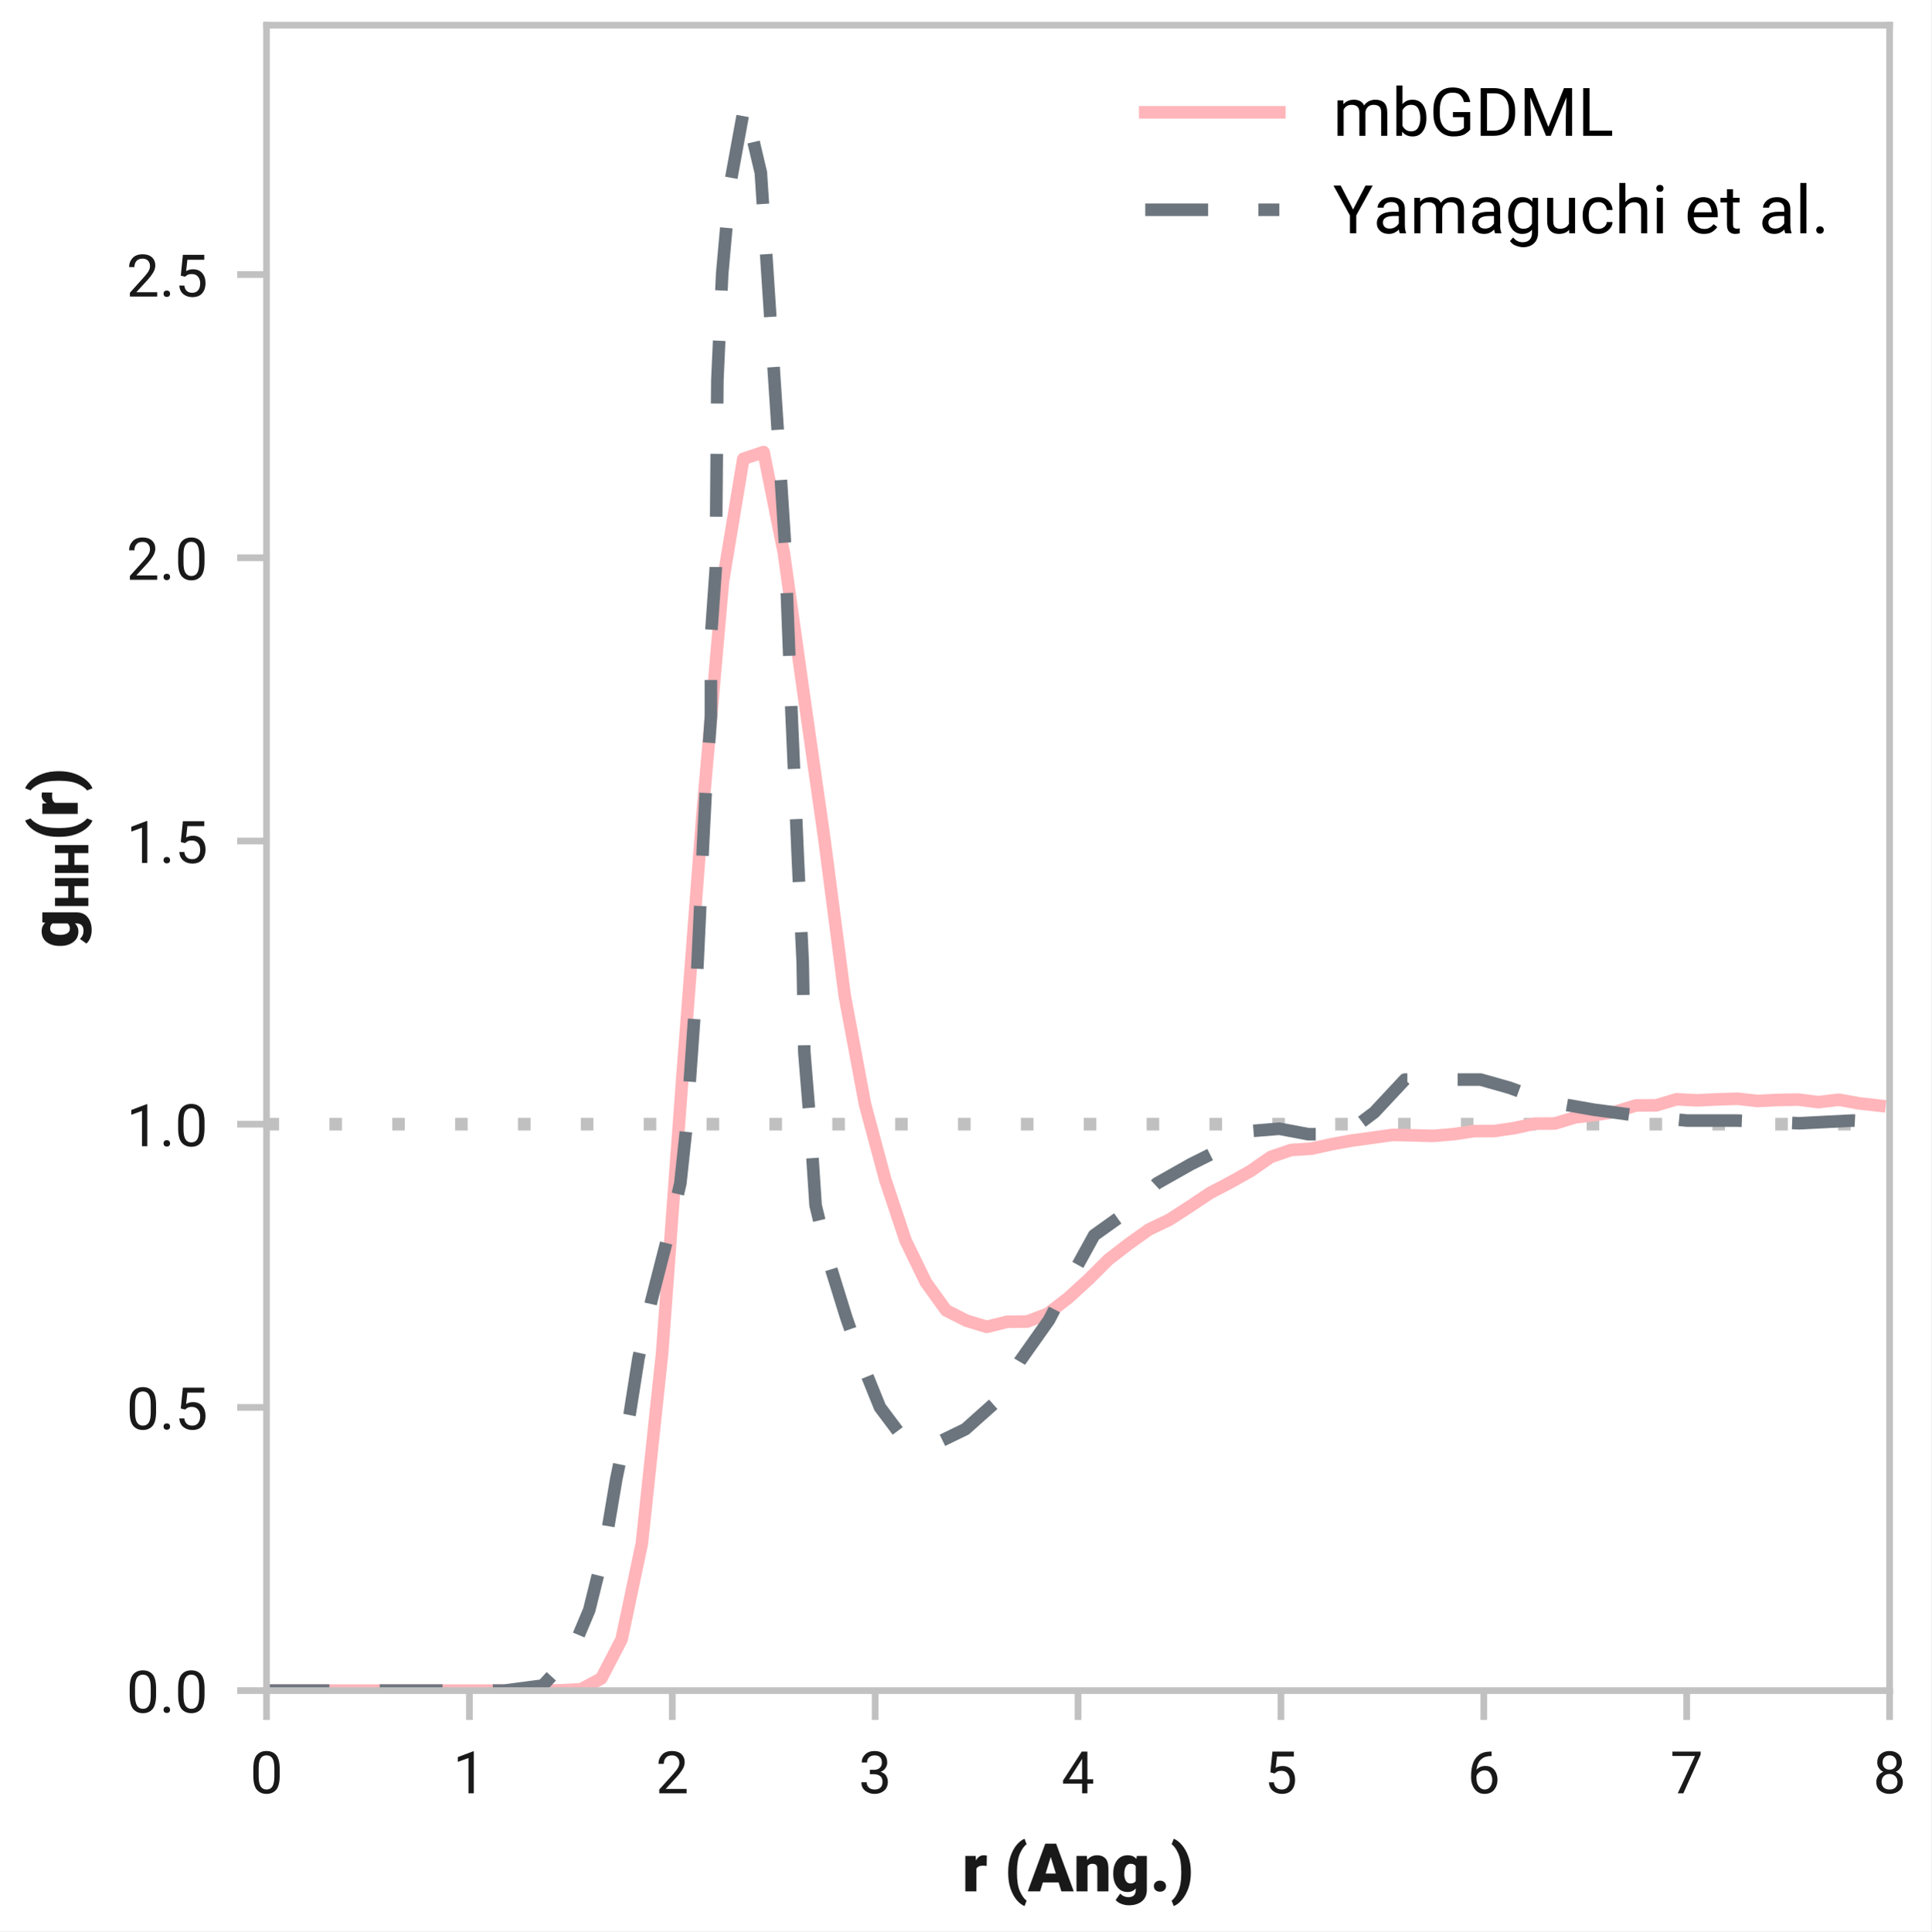
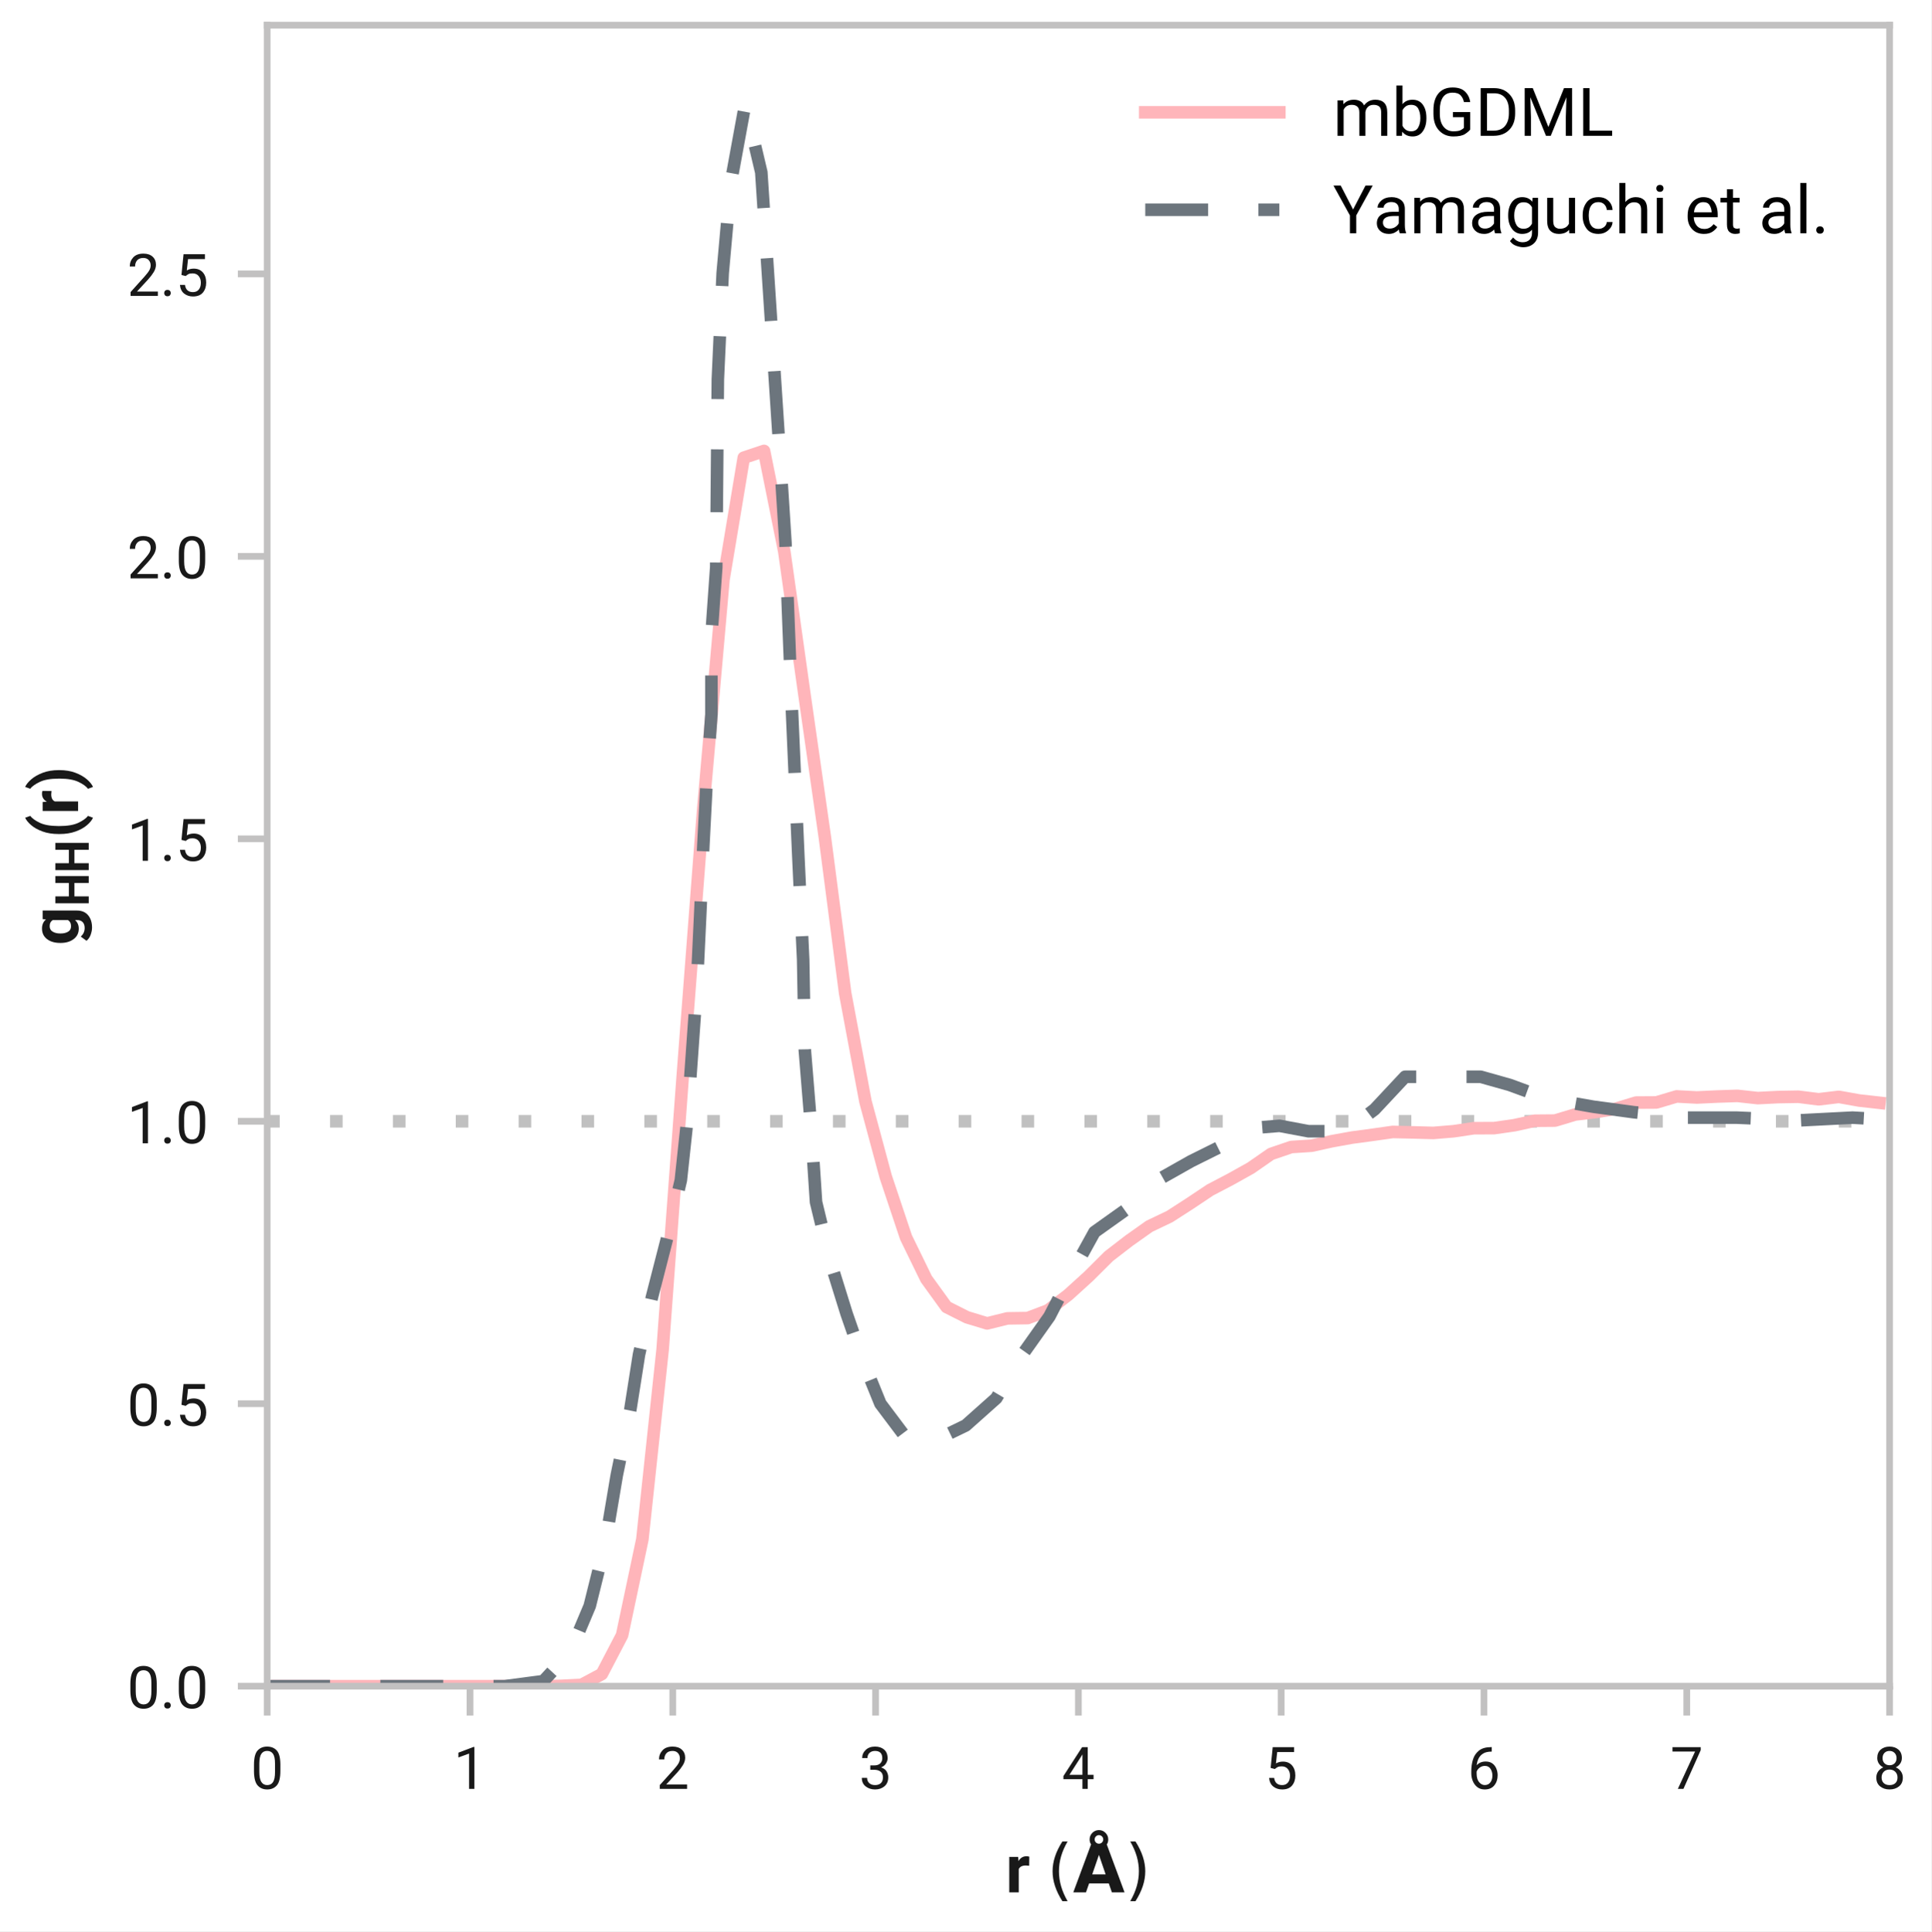
<svg xmlns="http://www.w3.org/2000/svg" xmlns:xlink="http://www.w3.org/1999/xlink" width="230.4pt" height="230.4pt" viewBox="0 0 230.4 230.4" version="1.1">
  <defs>
    <style type="text/css">*{stroke-linejoin: round; stroke-linecap: butt}</style>
  </defs>
  <g id="figure_1">
    <g id="patch_1">
      <path d="M 0 230.4  L 230.4 230.4  L 230.4 0  L 0 0  z " style="fill: #ffffff" />
    </g>
    <g id="axes_1">
      <g id="patch_2">
-         <path d="M 31.795 201.697  L 225.433 201.697  L 225.433 3  L 31.795 3  z " style="fill: #ffffff" />
+         <path d="M 31.875 201.168  L 225.433 201.168  L 225.433 3  L 31.875 3  z " style="fill: #ffffff" />
      </g>
      <g id="line2d_1">
-         <path d="M 31.795 134.12  L 225.433 134.12  " clip-path="url(#p59ae3fd257)" style="fill: none; stroke-dasharray: 1.5,6; stroke-dashoffset: 0; stroke: #c0c0c0; stroke-width: 1.5" />
+         <path d="M 31.875 133.771  L 225.433 133.771  " clip-path="url(#pe5e6b69cca)" style="fill: none; stroke-dasharray: 1.5,6; stroke-dashoffset: 0; stroke: #c0c0c0; stroke-width: 1.5" />
      </g>
      <g id="line2d_2">
-         <path d="M 33.005 201.697  L 35.426 201.697  L 37.846 201.697  L 40.267 201.697  L 42.687 201.697  L 45.108 201.697  L 47.528 201.697  L 49.948 201.697  L 52.369 201.697  L 54.789 201.697  L 57.21 201.697  L 59.63 201.697  L 62.051 201.697  L 64.471 201.697  L 66.892 201.658  L 69.312 201.54  L 71.733 200.245  L 74.153 195.591  L 76.574 184.133  L 78.994 161.4  L 81.415 128.437  L 83.835 96.8  L 86.256 69.314  L 88.676 54.742  L 91.096 53.932  L 93.517 65.983  L 95.937 83.218  L 98.358 100.168  L 100.778 118.797  L 103.199 131.748  L 105.619 140.752  L 108.04 148.005  L 110.46 152.984  L 112.881 156.338  L 115.301 157.562  L 117.722 158.299  L 120.142 157.697  L 122.563 157.662  L 124.983 156.742  L 127.404 154.881  L 129.824 152.68  L 132.244 150.265  L 134.665 148.397  L 137.085 146.677  L 139.506 145.518  L 141.926 143.954  L 144.347 142.335  L 146.767 141.066  L 149.188 139.711  L 151.608 138.026  L 154.029 137.199  L 156.449 137.041  L 158.87 136.507  L 161.29 136.068  L 163.711 135.741  L 166.131 135.396  L 168.552 135.448  L 170.972 135.515  L 173.393 135.313  L 175.813 134.95  L 178.233 134.939  L 180.654 134.591  L 183.074 134.057  L 185.495 134.037  L 187.915 133.307  L 190.336 133.018  L 192.756 132.625  L 195.177 131.883  L 197.597 131.869  L 200.018 131.147  L 202.438 131.276  L 204.859 131.161  L 207.279 131.082  L 209.7 131.35  L 212.12 131.226  L 214.541 131.184  L 216.961 131.491  L 219.381 131.201  L 221.802 131.635  L 224.222 131.907  " clip-path="url(#p59ae3fd257)" style="fill: none; stroke: #ffb5ba; stroke-width: 1.5; stroke-linecap: square" />
+         <path d="M 33.085 201.168  L 35.504 201.168  L 37.924 201.168  L 40.343 201.168  L 42.763 201.168  L 45.182 201.168  L 47.601 201.168  L 50.021 201.168  L 52.44 201.168  L 54.86 201.168  L 57.279 201.168  L 59.699 201.168  L 62.118 201.168  L 64.538 201.168  L 66.957 201.129  L 69.377 201.011  L 71.796 199.72  L 74.216 195.078  L 76.635 183.651  L 79.055 160.978  L 81.474 128.103  L 83.894 96.55  L 86.313 69.137  L 88.733 54.604  L 91.152 53.796  L 93.571 65.815  L 95.991 83.005  L 98.41 99.909  L 100.83 118.488  L 103.249 131.405  L 105.669 140.385  L 108.088 147.619  L 110.508 152.584  L 112.927 155.93  L 115.347 157.15  L 117.766 157.886  L 120.186 157.286  L 122.605 157.25  L 125.025 156.333  L 127.444 154.477  L 129.864 152.282  L 132.283 149.874  L 134.702 148.01  L 137.122 146.295  L 139.541 145.139  L 141.961 143.579  L 144.38 141.964  L 146.8 140.698  L 149.219 139.347  L 151.639 137.667  L 154.058 136.842  L 156.478 136.685  L 158.897 136.151  L 161.317 135.714  L 163.736 135.388  L 166.156 135.044  L 168.575 135.096  L 170.995 135.162  L 173.414 134.961  L 175.833 134.599  L 178.253 134.588  L 180.672 134.241  L 183.092 133.708  L 185.511 133.688  L 187.931 132.96  L 190.35 132.672  L 192.77 132.28  L 195.189 131.54  L 197.609 131.526  L 200.028 130.806  L 202.448 130.934  L 204.867 130.82  L 207.287 130.741  L 209.706 131.008  L 212.126 130.885  L 214.545 130.843  L 216.964 131.149  L 219.384 130.86  L 221.803 131.293  L 224.223 131.564  " clip-path="url(#pe5e6b69cca)" style="fill: none; stroke: #ffb5ba; stroke-width: 1.5; stroke-linecap: square" />
      </g>
      <g id="line2d_3">
-         <path d="M 31.795 201.697  L 60.149 201.697  L 64.759 201.09  L 67.987 197.571  L 70.292 192.096  L 72.136 184.666  L 73.519 176.455  L 75.133 168.634  L 76.17 162.035  L 77.707 155.192  L 79.628 147.697  L 81.165 141.179  L 81.933 134.01  L 82.51 125.864  L 83.086 117.717  L 83.47 109.57  L 83.854 101.098  L 84.238 93.603  L 84.815 85.456  L 84.815 76.006  L 85.391 67.859  L 85.583 45.375  L 86.159 32.666  L 87.12 21.912  L 88.849 12.462  L 90.77 20.609  L 92.115 41.138  L 92.883 52.869  L 93.651 64.927  L 94.036 75.028  L 94.42 84.804  L 95.188 102.401  L 95.765 114.784  L 95.957 125.538  L 96.725 134.988  L 97.301 143.786  L 99.03 150.956  L 100.951 157.147  L 102.872 162.687  L 104.985 167.901  L 107.675 171.485  L 111.133 172.463  L 115.167 170.508  L 118.817 167.249  L 121.698 162.361  L 125.156 157.473  L 127.845 152.259  L 130.535 147.371  L 134.185 144.764  L 138.027 141.179  L 142.061 138.898  L 145.327 137.269  L 148.592 134.988  L 152.626 134.662  L 156.084 135.314  L 160.503 135.314  L 163.96 132.707  L 167.61 128.797  L 172.413 128.797  L 176.639 128.797  L 180.097 129.774  L 184.515 131.403  L 190.086 132.381  L 194.889 133.033  L 201.228 133.685  L 207.183 133.685  L 214.675 134.01  L 221.014 133.685  L 226.777 134.01  L 231.4 134.01  " clip-path="url(#p59ae3fd257)" style="fill: none; stroke-dasharray: 7.5,6; stroke-dashoffset: 0; stroke: #6c757d; stroke-width: 1.5" />
+         <path d="M 31.875 201.168  L 60.217 201.168  L 64.826 200.563  L 68.052 197.053  L 70.356 191.593  L 72.199 184.183  L 73.582 175.993  L 75.195 168.193  L 76.232 161.612  L 77.768 154.787  L 79.688 147.312  L 81.224 140.812  L 81.993 133.662  L 82.569 125.537  L 83.145 117.412  L 83.529 109.287  L 83.913 100.837  L 84.297 93.362  L 84.873 85.237  L 84.873 75.812  L 85.449 67.687  L 85.641 45.262  L 86.217 32.587  L 87.177 21.862  L 88.905 12.437  L 90.826 20.562  L 92.17 41.037  L 92.938 52.737  L 93.706 64.762  L 94.09 74.837  L 94.474 84.587  L 95.242 102.137  L 95.818 114.487  L 96.01 125.212  L 96.778 134.637  L 97.354 143.412  L 99.082 150.562  L 101.003 156.737  L 102.923 162.262  L 105.035 167.462  L 107.723 171.037  L 111.18 172.012  L 115.212 170.062  L 118.861 166.812  L 121.741 161.937  L 125.197 157.062  L 127.886 151.862  L 130.574 146.987  L 134.222 144.387  L 138.063 140.812  L 142.095 138.537  L 145.36 136.912  L 148.624 134.637  L 152.656 134.312  L 156.113 134.962  L 160.529 134.962  L 163.986 132.362  L 167.634 128.462  L 172.435 128.462  L 176.659 128.462  L 180.116 129.437  L 184.532 131.062  L 190.101 132.037  L 194.901 132.687  L 201.238 133.337  L 207.191 133.337  L 214.679 133.662  L 221.016 133.337  L 226.777 133.662  L 231.4 133.662  " clip-path="url(#pe5e6b69cca)" style="fill: none; stroke-dasharray: 7.5,6; stroke-dashoffset: 0; stroke: #6c757d; stroke-width: 1.5" />
      </g>
      <g id="matplotlib.axis_1">
        <g id="xtick_1">
          <g id="line2d_4">
            <defs>
-               <path id="md97b0b6b33" d="M 0 0  L 0 3.5  " style="stroke: #c2c1c1; stroke-width: 0.8" />
-             </defs>
-             <g>
-               <use xlink:href="#md97b0b6b33" x="31.795" y="201.697" style="fill: #c2c1c1; stroke: #c2c1c1; stroke-width: 0.8" />
+               <path id="me74b793107" d="M 0 0  L 0 3.5  " style="stroke: #c2c1c1; stroke-width: 0.8" />
+             </defs>
+             <g>
+               <use xlink:href="#me74b793107" x="31.875" y="201.168" style="fill: #c2c1c1; stroke: #c2c1c1; stroke-width: 0.8" />
            </g>
          </g>
          <g id="text_1">
-             <g style="fill: #191919" transform="translate(29.82782 213.9466) scale(0.07 -0.07)">
+             <g style="fill: #191919" transform="translate(29.90782 213.4179) scale(0.07 -0.07)">
              <defs>
                <path id="Roboto-Regular-30" d="M 3234 1944  Q 3234 825 2848 381  Q 2463 -63 1800 -63  Q 1156 -63 764 368  Q 372 800 359 1872  L 359 2638  Q 359 3753 750 4183  Q 1141 4613 1794 4613  Q 2447 4613 2834 4195  Q 3222 3778 3234 2709  L 3234 1944  z M 2653 2734  Q 2653 3503 2434 3822  Q 2216 4141 1794 4141  Q 1388 4141 1167 3831  Q 947 3522 941 2778  L 941 1850  Q 941 1088 1164 750  Q 1388 413 1800 413  Q 2222 413 2436 745  Q 2650 1078 2653 1825  L 2653 2734  z " transform="scale(0.015625)" />
              </defs>
              <use xlink:href="#Roboto-Regular-30" />
            </g>
          </g>
        </g>
        <g id="xtick_2">
          <g id="line2d_5">
            <g>
-               <use xlink:href="#md97b0b6b33" x="56" y="201.697" style="fill: #c2c1c1; stroke: #c2c1c1; stroke-width: 0.8" />
+               <use xlink:href="#me74b793107" x="56.07" y="201.168" style="fill: #c2c1c1; stroke: #c2c1c1; stroke-width: 0.8" />
            </g>
          </g>
          <g id="text_2">
-             <g style="fill: #191919" transform="translate(54.03253 213.9466) scale(0.07 -0.07)">
+             <g style="fill: #191919" transform="translate(54.10253 213.4179) scale(0.07 -0.07)">
              <defs>
                <path id="Roboto-Regular-31" d="M 2278 4575  L 2278 0  L 1700 0  L 1700 3853  L 534 3428  L 534 3950  L 2188 4575  L 2278 4575  z " transform="scale(0.015625)" />
              </defs>
              <use xlink:href="#Roboto-Regular-31" />
            </g>
          </g>
        </g>
        <g id="xtick_3">
          <g id="line2d_6">
            <g>
-               <use xlink:href="#md97b0b6b33" x="80.204" y="201.697" style="fill: #c2c1c1; stroke: #c2c1c1; stroke-width: 0.8" />
+               <use xlink:href="#me74b793107" x="80.264" y="201.168" style="fill: #c2c1c1; stroke: #c2c1c1; stroke-width: 0.8" />
            </g>
          </g>
          <g id="text_3">
-             <g style="fill: #191919" transform="translate(78.23725 213.9466) scale(0.07 -0.07)">
+             <g style="fill: #191919" transform="translate(78.29725 213.4179) scale(0.07 -0.07)">
              <defs>
                <path id="Roboto-Regular-32" d="M 3359 475  L 3359 0  L 381 0  L 381 416  L 1925 2134  Q 2306 2566 2439 2819  Q 2572 3072 2572 3328  Q 2572 3663 2364 3900  Q 2156 4138 1778 4138  Q 1322 4138 1097 3878  Q 872 3619 872 3213  L 294 3213  Q 294 3788 672 4200  Q 1050 4613 1778 4613  Q 2422 4613 2786 4278  Q 3150 3944 3150 3397  Q 3150 2997 2903 2592  Q 2656 2188 2297 1797  L 1078 475  L 3359 475  z " transform="scale(0.015625)" />
              </defs>
              <use xlink:href="#Roboto-Regular-32" />
            </g>
          </g>
        </g>
        <g id="xtick_4">
          <g id="line2d_7">
            <g>
-               <use xlink:href="#md97b0b6b33" x="104.409" y="201.697" style="fill: #c2c1c1; stroke: #c2c1c1; stroke-width: 0.8" />
+               <use xlink:href="#me74b793107" x="104.459" y="201.168" style="fill: #c2c1c1; stroke: #c2c1c1; stroke-width: 0.8" />
            </g>
          </g>
          <g id="text_4">
-             <g style="fill: #191919" transform="translate(102.442 213.9466) scale(0.07 -0.07)">
+             <g style="fill: #191919" transform="translate(102.492 213.4179) scale(0.07 -0.07)">
              <defs>
                <path id="Roboto-Regular-33" d="M 1222 2084  L 1222 2559  L 1647 2559  Q 2094 2563 2312 2784  Q 2531 3006 2531 3338  Q 2531 4138 1738 4138  Q 1369 4138 1141 3927  Q 913 3716 913 3359  L 334 3359  Q 334 3881 720 4247  Q 1106 4613 1738 4613  Q 2353 4613 2733 4286  Q 3113 3959 3113 3325  Q 3113 3072 2942 2784  Q 2772 2497 2397 2338  Q 2850 2191 3015 1884  Q 3181 1578 3181 1269  Q 3181 631 2768 284  Q 2356 -63 1741 -63  Q 1147 -63 722 267  Q 297 597 297 1203  L 875 1203  Q 875 844 1108 628  Q 1341 413 1741 413  Q 2138 413 2369 622  Q 2600 831 2600 1256  Q 2600 1681 2337 1882  Q 2075 2084 1634 2084  L 1222 2084  z " transform="scale(0.015625)" />
              </defs>
              <use xlink:href="#Roboto-Regular-33" />
            </g>
          </g>
        </g>
        <g id="xtick_5">
          <g id="line2d_8">
            <g>
-               <use xlink:href="#md97b0b6b33" x="128.614" y="201.697" style="fill: #c2c1c1; stroke: #c2c1c1; stroke-width: 0.8" />
+               <use xlink:href="#me74b793107" x="128.654" y="201.168" style="fill: #c2c1c1; stroke: #c2c1c1; stroke-width: 0.8" />
            </g>
          </g>
          <g id="text_5">
-             <g style="fill: #191919" transform="translate(126.6467 213.9466) scale(0.07 -0.07)">
+             <g style="fill: #191919" transform="translate(126.6867 213.4179) scale(0.07 -0.07)">
              <defs>
                <path id="Roboto-Regular-34" d="M 166 1397  L 2203 4550  L 2819 4550  L 2819 1531  L 3453 1531  L 3453 1056  L 2819 1056  L 2819 0  L 2241 0  L 2241 1056  L 166 1056  L 166 1397  z M 822 1531  L 2241 1531  L 2241 3766  L 2169 3638  L 822 1531  z " transform="scale(0.015625)" />
              </defs>
              <use xlink:href="#Roboto-Regular-34" />
            </g>
          </g>
        </g>
        <g id="xtick_6">
          <g id="line2d_9">
            <g>
-               <use xlink:href="#md97b0b6b33" x="152.819" y="201.697" style="fill: #c2c1c1; stroke: #c2c1c1; stroke-width: 0.8" />
+               <use xlink:href="#me74b793107" x="152.849" y="201.168" style="fill: #c2c1c1; stroke: #c2c1c1; stroke-width: 0.8" />
            </g>
          </g>
          <g id="text_6">
-             <g style="fill: #191919" transform="translate(150.8514 213.9466) scale(0.07 -0.07)">
+             <g style="fill: #191919" transform="translate(150.8814 213.4179) scale(0.07 -0.07)">
              <defs>
                <path id="Roboto-Regular-35" d="M 1109 2166  L 647 2284  L 875 4550  L 3209 4550  L 3209 4016  L 1366 4016  L 1228 2778  Q 1572 2975 1988 2975  Q 2616 2975 2980 2561  Q 3344 2147 3344 1450  Q 3344 797 2987 367  Q 2631 -63 1903 -63  Q 1350 -63 947 248  Q 544 559 481 1197  L 1031 1197  Q 1141 413 1903 413  Q 2313 413 2538 691  Q 2763 969 2763 1444  Q 2763 1872 2527 2164  Q 2291 2456 1853 2456  Q 1563 2456 1413 2378  Q 1263 2300 1109 2166  z " transform="scale(0.015625)" />
              </defs>
              <use xlink:href="#Roboto-Regular-35" />
            </g>
          </g>
        </g>
        <g id="xtick_7">
          <g id="line2d_10">
            <g>
-               <use xlink:href="#md97b0b6b33" x="177.023" y="201.697" style="fill: #c2c1c1; stroke: #c2c1c1; stroke-width: 0.8" />
+               <use xlink:href="#me74b793107" x="177.043" y="201.168" style="fill: #c2c1c1; stroke: #c2c1c1; stroke-width: 0.8" />
            </g>
          </g>
          <g id="text_7">
-             <g style="fill: #191919" transform="translate(175.0561 213.9466) scale(0.07 -0.07)">
+             <g style="fill: #191919" transform="translate(175.0761 213.4179) scale(0.07 -0.07)">
              <defs>
                <path id="Roboto-Regular-36" d="M 3291 1484  Q 3291 838 2930 387  Q 2569 -63 1878 -63  Q 1388 -63 1063 198  Q 738 459 577 861  Q 416 1263 416 1684  L 416 1956  Q 416 2597 595 3194  Q 775 3791 1247 4173  Q 1719 4556 2597 4556  L 2647 4556  L 2647 4066  Q 2041 4066 1705 3853  Q 1369 3641 1205 3302  Q 1041 2963 1006 2575  Q 1369 2984 1984 2984  Q 2438 2984 2727 2765  Q 3016 2547 3153 2201  Q 3291 1856 3291 1484  z M 997 1666  Q 997 1059 1267 737  Q 1538 416 1878 416  Q 2278 416 2498 708  Q 2719 1000 2719 1456  Q 2719 1863 2516 2184  Q 2313 2506 1891 2506  Q 1588 2506 1341 2325  Q 1094 2144 997 1884  L 997 1666  z " transform="scale(0.015625)" />
              </defs>
              <use xlink:href="#Roboto-Regular-36" />
            </g>
          </g>
        </g>
        <g id="xtick_8">
          <g id="line2d_11">
            <g>
-               <use xlink:href="#md97b0b6b33" x="201.228" y="201.697" style="fill: #c2c1c1; stroke: #c2c1c1; stroke-width: 0.8" />
+               <use xlink:href="#me74b793107" x="201.238" y="201.168" style="fill: #c2c1c1; stroke: #c2c1c1; stroke-width: 0.8" />
            </g>
          </g>
          <g id="text_8">
-             <g style="fill: #191919" transform="translate(199.2608 213.9466) scale(0.07 -0.07)">
+             <g style="fill: #191919" transform="translate(199.2708 213.4179) scale(0.07 -0.07)">
              <defs>
                <path id="Roboto-Regular-37" d="M 3319 4550  L 3319 4225  L 1434 0  L 825 0  L 2706 4075  L 244 4075  L 244 4550  L 3319 4550  z " transform="scale(0.015625)" />
              </defs>
              <use xlink:href="#Roboto-Regular-37" />
            </g>
          </g>
        </g>
        <g id="xtick_9">
          <g id="line2d_12">
            <g>
-               <use xlink:href="#md97b0b6b33" x="225.433" y="201.697" style="fill: #c2c1c1; stroke: #c2c1c1; stroke-width: 0.8" />
+               <use xlink:href="#me74b793107" x="225.433" y="201.168" style="fill: #c2c1c1; stroke: #c2c1c1; stroke-width: 0.8" />
            </g>
          </g>
          <g id="text_9">
-             <g style="fill: #191919" transform="translate(223.4655 213.9466) scale(0.07 -0.07)">
+             <g style="fill: #191919" transform="translate(223.4655 213.4179) scale(0.07 -0.07)">
              <defs>
                <path id="Roboto-Regular-38" d="M 3244 1231  Q 3244 606 2826 271  Q 2409 -63 1796 -63  Q 1184 -63 767 271  Q 350 606 350 1231  Q 350 1613 554 1905  Q 759 2197 1109 2347  Q 806 2494 629 2762  Q 453 3031 453 3366  Q 453 3963 833 4288  Q 1213 4613 1794 4613  Q 2378 4613 2758 4288  Q 3138 3963 3138 3366  Q 3138 3028 2956 2761  Q 2775 2494 2472 2347  Q 2825 2197 3034 1903  Q 3244 1609 3244 1231  z M 2559 3356  Q 2559 3697 2346 3917  Q 2134 4138 1793 4138  Q 1453 4138 1243 3927  Q 1034 3716 1034 3356  Q 1034 3003 1243 2790  Q 1453 2578 1797 2578  Q 2138 2578 2348 2790  Q 2559 3003 2559 3356  z M 2663 1244  Q 2663 1625 2420 1865  Q 2178 2106 1791 2106  Q 1394 2106 1161 1865  Q 928 1625 928 1244  Q 928 850 1161 631  Q 1394 413 1797 413  Q 2200 413 2431 631  Q 2663 850 2663 1244  z " transform="scale(0.015625)" />
              </defs>
              <use xlink:href="#Roboto-Regular-38" />
            </g>
          </g>
        </g>
        <g id="text_10">
-           <g style="fill: #191919" transform="translate(114.7838 225.6423) scale(0.08 -0.08)">
-             <defs>
-               <path id="Roboto-Black-72" d="M 1994 2453  Q 1500 2453 1359 2144  L 1359 0  L 306 0  L 306 3381  L 1291 3381  L 1325 2950  Q 1591 3444 2069 3444  Q 2244 3444 2359 3406  L 2341 2428  L 1994 2453  z " transform="scale(0.015625)" />
-               <path id="Roboto-Black-20" transform="scale(0.015625)" />
-               <path id="Roboto-Black-28" d="M 378 1850  Q 378 2713 608 3369  Q 838 4025 1194 4444  Q 1550 4863 1938 5019  L 2134 4500  Q 1788 4247 1505 3622  Q 1222 2997 1216 1909  L 1216 1756  Q 1216 634 1500 1  Q 1784 -631 2134 -888  L 1938 -1406  Q 1550 -1250 1195 -833  Q 841 -416 612 229  Q 384 875 378 1716  L 378 1850  z " transform="scale(0.015625)" />
-               <path id="Roboto-Black-41" d="M -13 0  L 1659 4550  L 2694 4550  L 4375 0  L 3194 0  L 2931 850  L 1428 850  L 1166 0  L -13 0  z M 1691 1697  L 2669 1697  L 2178 3281  L 1691 1697  z " transform="scale(0.015625)" />
-               <path id="Roboto-Black-6e" d="M 1788 2631  Q 1478 2631 1331 2391  L 1331 0  L 278 0  L 278 3381  L 1266 3381  L 1300 2988  Q 1653 3444 2263 3444  Q 2731 3444 3026 3156  Q 3322 2869 3325 2144  L 3325 0  L 2266 0  L 2266 2131  Q 2266 2438 2141 2534  Q 2016 2631 1788 2631  z " transform="scale(0.015625)" />
-               <path id="Roboto-Black-67" d="M 1659 -1331  Q 1319 -1331 966 -1203  Q 613 -1075 403 -825  L 844 -206  Q 1147 -553 1622 -553  Q 2313 -553 2322 119  L 2322 275  Q 2025 -63 1553 -63  Q 913 -63 544 425  Q 175 913 175 1650  L 175 1716  Q 175 2488 545 2966  Q 916 3444 1559 3444  Q 2091 3444 2384 3091  L 2422 3381  L 3378 3381  L 3378 131  Q 3378 -572 2904 -951  Q 2431 -1331 1659 -1331  z M 1228 1650  Q 1228 1269 1375 1009  Q 1522 750 1822 750  Q 2166 750 2322 981  L 2322 2400  Q 2172 2631 1828 2631  Q 1531 2631 1379 2372  Q 1228 2113 1228 1650  z " transform="scale(0.015625)" />
-               <path id="Roboto-Black-2e" d="M 366 494  Q 366 719 527 870  Q 688 1022 947 1022  Q 1206 1022 1367 870  Q 1528 719 1528 494  Q 1528 269 1367 117  Q 1206 -34 947 -34  Q 688 -34 527 117  Q 366 269 366 494  z " transform="scale(0.015625)" />
-               <path id="Roboto-Black-29" d="M 1956 1763  Q 1956 941 1717 283  Q 1478 -375 1104 -812  Q 731 -1250 328 -1406  L 125 -888  Q 469 -634 753 -9  Q 1038 616 1044 1703  L 1044 1856  Q 1044 2978 759 3611  Q 475 4244 125 4500  L 328 5019  Q 731 4863 1104 4425  Q 1478 3988 1717 3330  Q 1956 2672 1956 1850  L 1956 1763  z " transform="scale(0.015625)" />
-             </defs>
-             <use xlink:href="#Roboto-Black-72" />
-             <use xlink:href="#Roboto-Black-20" x="37.891" />
-             <use xlink:href="#Roboto-Black-28" x="62.793" />
-             <use xlink:href="#Roboto-Black-41" x="98.096" />
-             <use xlink:href="#Roboto-Black-6e" x="166.211" />
-             <use xlink:href="#Roboto-Black-67" x="222.656" />
-             <use xlink:href="#Roboto-Black-2e" x="280.225" />
-             <use xlink:href="#Roboto-Black-29" x="310.498" />
+           <g style="fill: #191919" transform="translate(119.9738 225.7748) scale(0.08 -0.08)">
+             <defs>
+               <path id="Roboto-Bold-72" d="M 1922 2563  Q 1413 2563 1253 2216  L 1253 0  L 347 0  L 347 3381  L 1200 3381  L 1228 2978  Q 1494 3444 1981 3444  Q 2153 3444 2259 3403  L 2250 2538  L 1922 2563  z " transform="scale(0.015625)" />
+               <path id="Roboto-Bold-20" transform="scale(0.015625)" />
+               <path id="DejaVuSans-28" d="M 1984 4856  Q 1566 4138 1362 3434  Q 1159 2731 1159 2009  Q 1159 1288 1364 580  Q 1569 -128 1984 -844  L 1484 -844  Q 1016 -109 783 600  Q 550 1309 550 2009  Q 550 2706 781 3412  Q 1013 4119 1484 4856  L 1984 4856  z " transform="scale(0.015625)" />
+               <path id="DejaVuSans-Bold-c5" d="M 3225 4575  L 4922 0  L 3713 0  L 3419 850  L 1538 850  L 1241 0  L 31 0  L 1728 4575  Q 1656 4681 1622 4798  Q 1588 4916 1588 5050  Q 1588 5416 1848 5678  Q 2109 5941 2478 5941  Q 2841 5941 3103 5678  Q 3366 5416 3366 5050  Q 3366 4903 3331 4784  Q 3297 4666 3225 4575  z M 2069 5050  Q 2069 4881 2189 4761  Q 2309 4641 2478 4641  Q 2647 4641 2767 4761  Q 2888 4881 2888 5050  Q 2888 5219 2766 5339  Q 2644 5459 2478 5459  Q 2309 5459 2189 5339  Q 2069 5219 2069 5050  z M 1838 1716  L 3116 1716  L 2478 3572  L 1838 1716  z " transform="scale(0.015625)" />
+               <path id="DejaVuSans-29" d="M 513 4856  L 1013 4856  Q 1481 4119 1714 3412  Q 1947 2706 1947 2009  Q 1947 1309 1714 600  Q 1481 -109 1013 -844  L 513 -844  Q 928 -128 1133 580  Q 1338 1288 1338 2009  Q 1338 2731 1133 3434  Q 928 4138 513 4856  z " transform="scale(0.015625)" />
+             </defs>
+             <use xlink:href="#Roboto-Bold-72" transform="translate(0 0.171875)" />
+             <use xlink:href="#Roboto-Bold-20" transform="translate(36.52344 0.171875)" />
+             <use xlink:href="#DejaVuSans-28" transform="translate(61.42578 0.171875)" />
+             <use xlink:href="#DejaVuSans-Bold-c5" transform="translate(100.4395 0.171875)" />
+             <use xlink:href="#DejaVuSans-29" transform="translate(177.832 0.171875)" />
          </g>
        </g>
      </g>
      <g id="matplotlib.axis_2">
        <g id="ytick_1">
          <g id="line2d_13">
            <defs>
-               <path id="m4a72b47e73" d="M 0 0  L -3.5 0  " style="stroke: #c2c1c1; stroke-width: 0.8" />
-             </defs>
-             <g>
-               <use xlink:href="#m4a72b47e73" x="31.795" y="201.697" style="fill: #c2c1c1; stroke: #c2c1c1; stroke-width: 0.8" />
+               <path id="m0aff6da2f8" d="M 0 0  L -3.5 0  " style="stroke: #c2c1c1; stroke-width: 0.8" />
+             </defs>
+             <g>
+               <use xlink:href="#m0aff6da2f8" x="31.875" y="201.168" style="fill: #c2c1c1; stroke: #c2c1c1; stroke-width: 0.8" />
            </g>
          </g>
          <g id="text_11">
-             <g style="fill: #191919" transform="translate(15.08024 204.3216) scale(0.07 -0.07)">
+             <g style="fill: #191919" transform="translate(15.16024 203.7929) scale(0.07 -0.07)">
              <defs>
                <path id="Roboto-Regular-2e" d="M 450 306  Q 450 453 542 554  Q 634 656 809 656  Q 984 656 1076 554  Q 1169 453 1169 306  Q 1169 163 1076 62  Q 984 -38 809 -38  Q 634 -38 542 62  Q 450 163 450 306  z " transform="scale(0.015625)" />
              </defs>
              <use xlink:href="#Roboto-Regular-30" />
              <use xlink:href="#Roboto-Regular-2e" x="56.201" />
              <use xlink:href="#Roboto-Regular-30" x="82.568" />
            </g>
          </g>
        </g>
        <g id="ytick_2">
          <g id="line2d_14">
            <g>
-               <use xlink:href="#m4a72b47e73" x="31.795" y="167.908" style="fill: #c2c1c1; stroke: #c2c1c1; stroke-width: 0.8" />
+               <use xlink:href="#m0aff6da2f8" x="31.875" y="167.469" style="fill: #c2c1c1; stroke: #c2c1c1; stroke-width: 0.8" />
            </g>
          </g>
          <g id="text_12">
-             <g style="fill: #191919" transform="translate(15.08024 170.5333) scale(0.07 -0.07)">
+             <g style="fill: #191919" transform="translate(15.16024 170.0944) scale(0.07 -0.07)">
              <use xlink:href="#Roboto-Regular-30" />
              <use xlink:href="#Roboto-Regular-2e" x="56.201" />
              <use xlink:href="#Roboto-Regular-35" x="82.568" />
            </g>
          </g>
        </g>
        <g id="ytick_3">
          <g id="line2d_15">
            <g>
-               <use xlink:href="#m4a72b47e73" x="31.795" y="134.12" style="fill: #c2c1c1; stroke: #c2c1c1; stroke-width: 0.8" />
+               <use xlink:href="#m0aff6da2f8" x="31.875" y="133.771" style="fill: #c2c1c1; stroke: #c2c1c1; stroke-width: 0.8" />
            </g>
          </g>
          <g id="text_13">
-             <g style="fill: #191919" transform="translate(15.08024 136.7449) scale(0.07 -0.07)">
+             <g style="fill: #191919" transform="translate(15.16024 136.396) scale(0.07 -0.07)">
              <use xlink:href="#Roboto-Regular-31" />
              <use xlink:href="#Roboto-Regular-2e" x="56.201" />
              <use xlink:href="#Roboto-Regular-30" x="82.568" />
            </g>
          </g>
        </g>
        <g id="ytick_4">
          <g id="line2d_16">
            <g>
-               <use xlink:href="#m4a72b47e73" x="31.795" y="100.332" style="fill: #c2c1c1; stroke: #c2c1c1; stroke-width: 0.8" />
+               <use xlink:href="#m0aff6da2f8" x="31.875" y="100.073" style="fill: #c2c1c1; stroke: #c2c1c1; stroke-width: 0.8" />
            </g>
          </g>
          <g id="text_14">
-             <g style="fill: #191919" transform="translate(15.08024 102.9566) scale(0.07 -0.07)">
+             <g style="fill: #191919" transform="translate(15.16024 102.6976) scale(0.07 -0.07)">
              <use xlink:href="#Roboto-Regular-31" />
              <use xlink:href="#Roboto-Regular-2e" x="56.201" />
              <use xlink:href="#Roboto-Regular-35" x="82.568" />
            </g>
          </g>
        </g>
        <g id="ytick_5">
          <g id="line2d_17">
            <g>
-               <use xlink:href="#m4a72b47e73" x="31.795" y="66.543" style="fill: #c2c1c1; stroke: #c2c1c1; stroke-width: 0.8" />
+               <use xlink:href="#m0aff6da2f8" x="31.875" y="66.374" style="fill: #c2c1c1; stroke: #c2c1c1; stroke-width: 0.8" />
            </g>
          </g>
          <g id="text_15">
-             <g style="fill: #191919" transform="translate(15.08024 69.1682) scale(0.07 -0.07)">
+             <g style="fill: #191919" transform="translate(15.16024 68.99911) scale(0.07 -0.07)">
              <use xlink:href="#Roboto-Regular-32" />
              <use xlink:href="#Roboto-Regular-2e" x="56.201" />
              <use xlink:href="#Roboto-Regular-30" x="82.568" />
            </g>
          </g>
        </g>
        <g id="ytick_6">
          <g id="line2d_18">
            <g>
-               <use xlink:href="#m4a72b47e73" x="31.795" y="32.755" style="fill: #c2c1c1; stroke: #c2c1c1; stroke-width: 0.8" />
+               <use xlink:href="#m0aff6da2f8" x="31.875" y="32.676" style="fill: #c2c1c1; stroke: #c2c1c1; stroke-width: 0.8" />
            </g>
          </g>
          <g id="text_16">
-             <g style="fill: #191919" transform="translate(15.08024 35.37984) scale(0.07 -0.07)">
+             <g style="fill: #191919" transform="translate(15.16024 35.30066) scale(0.07 -0.07)">
              <use xlink:href="#Roboto-Regular-32" />
              <use xlink:href="#Roboto-Regular-2e" x="56.201" />
              <use xlink:href="#Roboto-Regular-35" x="82.568" />
            </g>
          </g>
        </g>
        <g id="text_17">
-           <g style="fill: #191919" transform="translate(9.32024 113.0684) rotate(-90) scale(0.08 -0.08)">
-             <defs>
-               <path id="Roboto-Black-48" d="M 3056 0  L 3056 1900  L 1444 1900  L 1444 0  L 347 0  L 347 4550  L 1444 4550  L 1444 2744  L 3056 2744  L 3056 4550  L 4150 4550  L 4150 0  L 3056 0  z " transform="scale(0.015625)" />
-             </defs>
-             <use xlink:href="#Roboto-Black-67" transform="translate(0 0.578125)" />
-             <use xlink:href="#Roboto-Black-48" transform="translate(58.49285 -15.27031) scale(0.7)" />
-             <use xlink:href="#Roboto-Black-48" transform="translate(107.6774 -15.27031) scale(0.7)" />
-             <use xlink:href="#Roboto-Black-28" transform="translate(159.5034 0.578125)" />
-             <use xlink:href="#Roboto-Black-72" transform="translate(194.8061 0.578125)" />
-             <use xlink:href="#Roboto-Black-29" transform="translate(232.6968 0.578125)" />
+           <g style="fill: #191919" transform="translate(9.32024 112.7641) rotate(-90) scale(0.08 -0.08)">
+             <defs>
+               <path id="Roboto-Bold-67" d="M 1681 -1331  Q 1375 -1331 1008 -1203  Q 641 -1075 422 -803  L 822 -253  Q 1156 -628 1644 -628  Q 2003 -628 2203 -436  Q 2403 -244 2403 113  L 2403 294  Q 2084 -63 1581 -63  Q 953 -63 587 418  Q 222 900 216 1625  L 216 1716  Q 216 2488 583 2966  Q 950 3444 1588 3444  Q 2147 3444 2456 3063  L 2491 3381  L 3309 3381  L 3309 116  Q 3309 -581 2857 -956  Q 2406 -1331 1681 -1331  z M 1119 1650  Q 1119 1244 1286 958  Q 1453 672 1809 672  Q 2222 672 2403 984  L 2403 2403  Q 2225 2713 1816 2713  Q 1463 2713 1291 2423  Q 1119 2134 1119 1716  L 1119 1650  z " transform="scale(0.015625)" />
+               <path id="Roboto-Bold-48" d="M 3175 0  L 3175 1950  L 1347 1950  L 1347 0  L 406 0  L 406 4550  L 1347 4550  L 1347 2706  L 3175 2706  L 3175 4550  L 4113 4550  L 4113 0  L 3175 0  z " transform="scale(0.015625)" />
+               <path id="Roboto-Bold-28" d="M 391 1850  Q 391 2731 633 3392  Q 875 4053 1234 4473  Q 1594 4894 1947 5053  L 2122 4566  Q 1772 4303 1465 3661  Q 1159 3019 1153 1906  L 1153 1772  Q 1153 628 1461 -23  Q 1769 -675 2122 -944  L 1947 -1422  Q 1594 -1266 1234 -845  Q 875 -425 633 237  Q 391 900 391 1778  L 391 1850  z " transform="scale(0.015625)" />
+               <path id="Roboto-Bold-29" d="M 1906 1778  Q 1906 928 1656 264  Q 1406 -400 1034 -833  Q 663 -1266 300 -1422  L 125 -944  Q 472 -684 780 -37  Q 1088 609 1094 1722  L 1094 1856  Q 1094 3000 780 3656  Q 466 4313 125 4572  L 300 5053  Q 663 4894 1034 4461  Q 1406 4028 1656 3364  Q 1906 2700 1906 1847  L 1906 1778  z " transform="scale(0.015625)" />
+             </defs>
+             <use xlink:href="#Roboto-Bold-67" transform="translate(0 0.046875)" />
+             <use xlink:href="#Roboto-Bold-48" transform="translate(58.0534 -15.80156) scale(0.7)" />
+             <use xlink:href="#Roboto-Bold-48" transform="translate(107.5456 -15.80156) scale(0.7)" />
+             <use xlink:href="#Roboto-Bold-28" transform="translate(159.6792 0.046875)" />
+             <use xlink:href="#Roboto-Bold-72" transform="translate(194.7866 0.046875)" />
+             <use xlink:href="#Roboto-Bold-29" transform="translate(231.31 0.046875)" />
          </g>
        </g>
      </g>
      <g id="patch_3">
-         <path d="M 31.795 201.697  L 31.795 3  " style="fill: none; stroke: #c2c1c1; stroke-width: 0.8; stroke-linejoin: miter; stroke-linecap: square" />
+         <path d="M 31.875 201.168  L 31.875 3  " style="fill: none; stroke: #c2c1c1; stroke-width: 0.8; stroke-linejoin: miter; stroke-linecap: square" />
      </g>
      <g id="patch_4">
-         <path d="M 225.433 201.697  L 225.433 3  " style="fill: none; stroke: #c2c1c1; stroke-width: 0.8; stroke-linejoin: miter; stroke-linecap: square" />
+         <path d="M 225.433 201.168  L 225.433 3  " style="fill: none; stroke: #c2c1c1; stroke-width: 0.8; stroke-linejoin: miter; stroke-linecap: square" />
      </g>
      <g id="patch_5">
-         <path d="M 31.795 201.697  L 225.433 201.697  " style="fill: none; stroke: #c2c1c1; stroke-width: 0.8; stroke-linejoin: miter; stroke-linecap: square" />
+         <path d="M 31.875 201.168  L 225.433 201.168  " style="fill: none; stroke: #c2c1c1; stroke-width: 0.8; stroke-linejoin: miter; stroke-linecap: square" />
      </g>
      <g id="patch_6">
-         <path d="M 31.795 3  L 225.433 3  " style="fill: none; stroke: #c2c1c1; stroke-width: 0.8; stroke-linejoin: miter; stroke-linecap: square" />
+         <path d="M 31.875 3  L 225.433 3  " style="fill: none; stroke: #c2c1c1; stroke-width: 0.8; stroke-linejoin: miter; stroke-linecap: square" />
      </g>
      <g id="legend_1">
        <g id="line2d_19">
          <path d="M 136.631 13.4  L 144.631 13.4  L 152.631 13.4  " style="fill: none; stroke: #ffb5ba; stroke-width: 1.5; stroke-linecap: square" />
        </g>
        <g id="text_18">
          <g transform="translate(159.0314 16.20024) scale(0.08 -0.08)">
            <defs>
              <path id="Roboto-Regular-6d" d="M 1794 2956  Q 1225 2956 1016 2478  L 1016 0  L 434 0  L 434 3381  L 984 3381  L 1000 3013  Q 1366 3444 2000 3444  Q 2325 3444 2579 3314  Q 2834 3184 2969 2900  Q 3138 3144 3408 3294  Q 3678 3444 4044 3444  Q 4588 3444 4883 3153  Q 5178 2863 5178 2222  L 5178 0  L 4597 0  L 4597 2228  Q 4597 2653 4401 2804  Q 4206 2956 3875 2956  Q 3525 2956 3325 2748  Q 3125 2541 3094 2244  L 3094 0  L 2516 0  L 2516 2225  Q 2516 2622 2319 2789  Q 2122 2956 1794 2956  z " transform="scale(0.015625)" />
              <path id="Roboto-Regular-62" d="M 3303 1653  Q 3303 913 2959 425  Q 2616 -63 1988 -63  Q 1347 -63 1000 391  L 969 0  L 438 0  L 438 4800  L 1019 4800  L 1019 3016  Q 1363 3444 1981 3444  Q 2619 3444 2961 2969  Q 3303 2494 3303 1719  L 3303 1653  z M 1838 2956  Q 1522 2956 1325 2804  Q 1128 2653 1019 2431  L 1019 959  Q 1131 734 1331 581  Q 1531 428 1844 428  Q 2313 428 2517 789  Q 2722 1150 2722 1653  L 2722 1719  Q 2722 2222 2526 2589  Q 2331 2956 1838 2956  z " transform="scale(0.015625)" />
              <path id="Roboto-Regular-47" d="M 3891 2266  L 3891 600  Q 3763 413 3403 175  Q 3044 -63 2281 -63  Q 1450 -63 915 507  Q 381 1078 381 2100  L 381 2453  Q 381 3469 856 4041  Q 1331 4613 2213 4613  Q 2994 4613 3398 4219  Q 3803 3825 3891 3219  L 3288 3219  Q 3225 3588 2979 3853  Q 2734 4119 2213 4119  Q 1584 4119 1287 3676  Q 991 3234 988 2475  L 988 2100  Q 988 1313 1344 870  Q 1700 428 2284 428  Q 2769 428 2984 542  Q 3200 656 3291 759  L 3291 1778  L 2238 1778  L 2238 2266  L 3891 2266  z " transform="scale(0.015625)" />
              <path id="Roboto-Regular-44" d="M 528 0  L 528 4550  L 1816 4550  Q 2713 4550 3267 3973  Q 3822 3397 3822 2409  L 3822 2138  Q 3822 1150 3264 575  Q 2706 0 1759 0  L 528 0  z M 1131 4056  L 1131 491  L 1759 491  Q 2488 491 2856 941  Q 3225 1391 3225 2138  L 3225 2416  Q 3225 3200 2856 3628  Q 2488 4056 1816 4056  L 1131 4056  z " transform="scale(0.015625)" />
              <path id="Roboto-Regular-4d" d="M 2794 841  L 4281 4550  L 5056 4550  L 5056 0  L 4456 0  L 4456 1775  L 4516 3678  L 3019 0  L 2563 0  L 1069 3684  L 1128 1775  L 1128 0  L 528 0  L 528 4550  L 1303 4550  L 2794 841  z " transform="scale(0.015625)" />
              <path id="Roboto-Regular-4c" d="M 3288 491  L 3288 0  L 528 0  L 528 4550  L 1131 4550  L 1131 491  L 3288 491  z " transform="scale(0.015625)" />
            </defs>
            <use xlink:href="#Roboto-Regular-6d" />
            <use xlink:href="#Roboto-Regular-62" x="87.695" />
            <use xlink:href="#Roboto-Regular-47" x="143.848" />
            <use xlink:href="#Roboto-Regular-44" x="211.963" />
            <use xlink:href="#Roboto-Regular-4d" x="277.588" />
            <use xlink:href="#Roboto-Regular-4c" x="364.893" />
          </g>
        </g>
        <g id="line2d_20">
          <path d="M 136.631 25.025  L 144.631 25.025  L 152.631 25.025  " style="fill: none; stroke-dasharray: 7.5,6; stroke-dashoffset: 0; stroke: #6c757d; stroke-width: 1.5" />
        </g>
        <g id="text_19">
          <g transform="translate(159.0314 27.82524) scale(0.08 -0.08)">
            <defs>
              <path id="Roboto-Regular-59" d="M 738 4550  L 1919 2266  L 3103 4550  L 3788 4550  L 2219 1700  L 2219 0  L 1616 0  L 1616 1700  L 47 4550  L 738 4550  z " transform="scale(0.015625)" />
              <path id="Roboto-Regular-61" d="M 2528 0  Q 2472 122 2447 356  Q 2284 184 2040 60  Q 1797 -63 1484 -63  Q 966 -63 653 228  Q 341 519 341 941  Q 341 1484 753 1767  Q 1166 2050 1863 2050  L 2434 2050  L 2434 2319  Q 2434 2619 2254 2798  Q 2075 2978 1722 2978  Q 1394 2978 1192 2817  Q 991 2656 991 2444  L 413 2444  Q 413 2806 778 3125  Q 1144 3444 1756 3444  Q 2306 3444 2659 3162  Q 3013 2881 3013 2313  L 3013 794  Q 3013 325 3131 50  L 3131 0  L 2528 0  z M 1569 444  Q 1881 444 2111 600  Q 2341 756 2434 947  L 2434 1644  L 1897 1644  Q 922 1625 922 1019  Q 922 778 1084 611  Q 1247 444 1569 444  z " transform="scale(0.015625)" />
              <path id="Roboto-Regular-67" d="M 1725 -1334  Q 1463 -1334 1081 -1206  Q 700 -1078 472 -747  L 775 -403  Q 1150 -859 1681 -859  Q 2091 -859 2334 -629  Q 2578 -400 2578 44  L 2578 341  Q 2234 -63 1631 -63  Q 1022 -63 662 425  Q 303 913 303 1653  L 303 1719  Q 303 2494 661 2969  Q 1019 3444 1638 3444  Q 2259 3444 2603 3006  L 2631 3381  L 3156 3381  L 3156 72  Q 3156 -600 2756 -967  Q 2356 -1334 1725 -1334  z M 881 1653  Q 881 1150 1092 789  Q 1303 428 1772 428  Q 2322 428 2578 928  L 2578 2469  Q 2469 2678 2275 2817  Q 2081 2956 1778 2956  Q 1306 2956 1093 2589  Q 881 2222 881 1719  L 881 1653  z " transform="scale(0.015625)" />
              <path id="Roboto-Regular-75" d="M 2538 0  L 2525 334  Q 2194 -63 1538 -63  Q 1041 -63 734 231  Q 428 525 428 1200  L 428 3381  L 1006 3381  L 1006 1194  Q 1006 738 1198 583  Q 1391 428 1628 428  Q 2281 428 2509 919  L 2509 3381  L 3091 3381  L 3091 0  L 2538 0  z " transform="scale(0.015625)" />
              <path id="Roboto-Regular-63" d="M 1794 413  Q 2103 413 2336 597  Q 2569 781 2591 1069  L 3141 1069  Q 3119 616 2725 276  Q 2331 -63 1794 -63  Q 1031 -63 661 440  Q 291 944 291 1625  L 291 1756  Q 291 2438 661 2941  Q 1031 3444 1794 3444  Q 2388 3444 2753 3092  Q 3119 2741 3141 2219  L 2591 2219  Q 2569 2531 2355 2750  Q 2141 2969 1794 2969  Q 1438 2969 1236 2787  Q 1034 2606 951 2328  Q 869 2050 869 1756  L 869 1625  Q 869 1328 950 1050  Q 1031 772 1232 592  Q 1434 413 1794 413  z " transform="scale(0.015625)" />
              <path id="Roboto-Regular-68" d="M 1844 2956  Q 1566 2956 1353 2806  Q 1141 2656 1019 2416  L 1019 0  L 441 0  L 441 4800  L 1019 4800  L 1019 2978  Q 1403 3444 2016 3444  Q 2513 3444 2805 3166  Q 3097 2888 3100 2231  L 3100 0  L 2519 0  L 2519 2222  Q 2519 2619 2345 2787  Q 2172 2956 1844 2956  z " transform="scale(0.015625)" />
              <path id="Roboto-Regular-69" d="M 444 4278  Q 444 4419 530 4516  Q 616 4613 784 4613  Q 950 4613 1039 4516  Q 1128 4419 1128 4278  Q 1128 4144 1039 4048  Q 950 3953 784 3953  Q 616 3953 530 4048  Q 444 4144 444 4278  z M 1069 3381  L 1069 0  L 488 0  L 488 3381  L 1069 3381  z " transform="scale(0.015625)" />
              <path id="Roboto-Regular-20" transform="scale(0.015625)" />
              <path id="Roboto-Regular-65" d="M 3116 591  Q 2950 341 2647 139  Q 2344 -63 1844 -63  Q 1138 -63 714 396  Q 291 856 291 1572  L 291 1703  Q 291 2256 502 2645  Q 713 3034 1050 3239  Q 1388 3444 1769 3444  Q 2494 3444 2826 2970  Q 3159 2497 3159 1788  L 3159 1528  L 872 1528  Q 884 1063 1148 736  Q 1413 409 1875 409  Q 2181 409 2393 534  Q 2606 659 2766 869  L 3116 591  z M 1769 2969  Q 1425 2969 1187 2719  Q 950 2469 891 2000  L 2581 2000  L 2581 2044  Q 2559 2381 2386 2675  Q 2213 2969 1769 2969  z " transform="scale(0.015625)" />
              <path id="Roboto-Regular-74" d="M 1872 0  Q 1675 -63 1425 -63  Q 1103 -63 875 134  Q 647 331 647 841  L 647 2938  L 28 2938  L 28 3381  L 647 3381  L 647 4203  L 1225 4203  L 1225 3381  L 1856 3381  L 1856 2938  L 1225 2938  L 1225 838  Q 1225 578 1337 506  Q 1450 434 1597 434  Q 1706 434 1869 472  L 1872 0  z " transform="scale(0.015625)" />
              <path id="Roboto-Regular-6c" d="M 1069 4800  L 1069 0  L 488 0  L 488 4800  L 1069 4800  z " transform="scale(0.015625)" />
            </defs>
            <use xlink:href="#Roboto-Regular-59" />
            <use xlink:href="#Roboto-Regular-61" x="60.059" />
            <use xlink:href="#Roboto-Regular-6d" x="114.453" />
            <use xlink:href="#Roboto-Regular-61" x="202.148" />
            <use xlink:href="#Roboto-Regular-67" x="256.543" />
            <use xlink:href="#Roboto-Regular-75" x="312.695" />
            <use xlink:href="#Roboto-Regular-63" x="367.822" />
            <use xlink:href="#Roboto-Regular-68" x="420.166" />
            <use xlink:href="#Roboto-Regular-69" x="475.244" />
            <use xlink:href="#Roboto-Regular-20" x="499.561" />
            <use xlink:href="#Roboto-Regular-65" x="524.365" />
            <use xlink:href="#Roboto-Regular-74" x="577.393" />
            <use xlink:href="#Roboto-Regular-20" x="610.107" />
            <use xlink:href="#Roboto-Regular-61" x="634.912" />
            <use xlink:href="#Roboto-Regular-6c" x="689.307" />
            <use xlink:href="#Roboto-Regular-2e" x="713.623" />
          </g>
        </g>
      </g>
    </g>
  </g>
  <defs>
-     <clipPath id="p59ae3fd257">
-       <rect x="31.795" y="3" width="193.638" height="198.696" />
+     <clipPath id="pe5e6b69cca">
+       <rect x="31.875" y="3" width="193.558" height="198.168" />
    </clipPath>
  </defs>
</svg>
